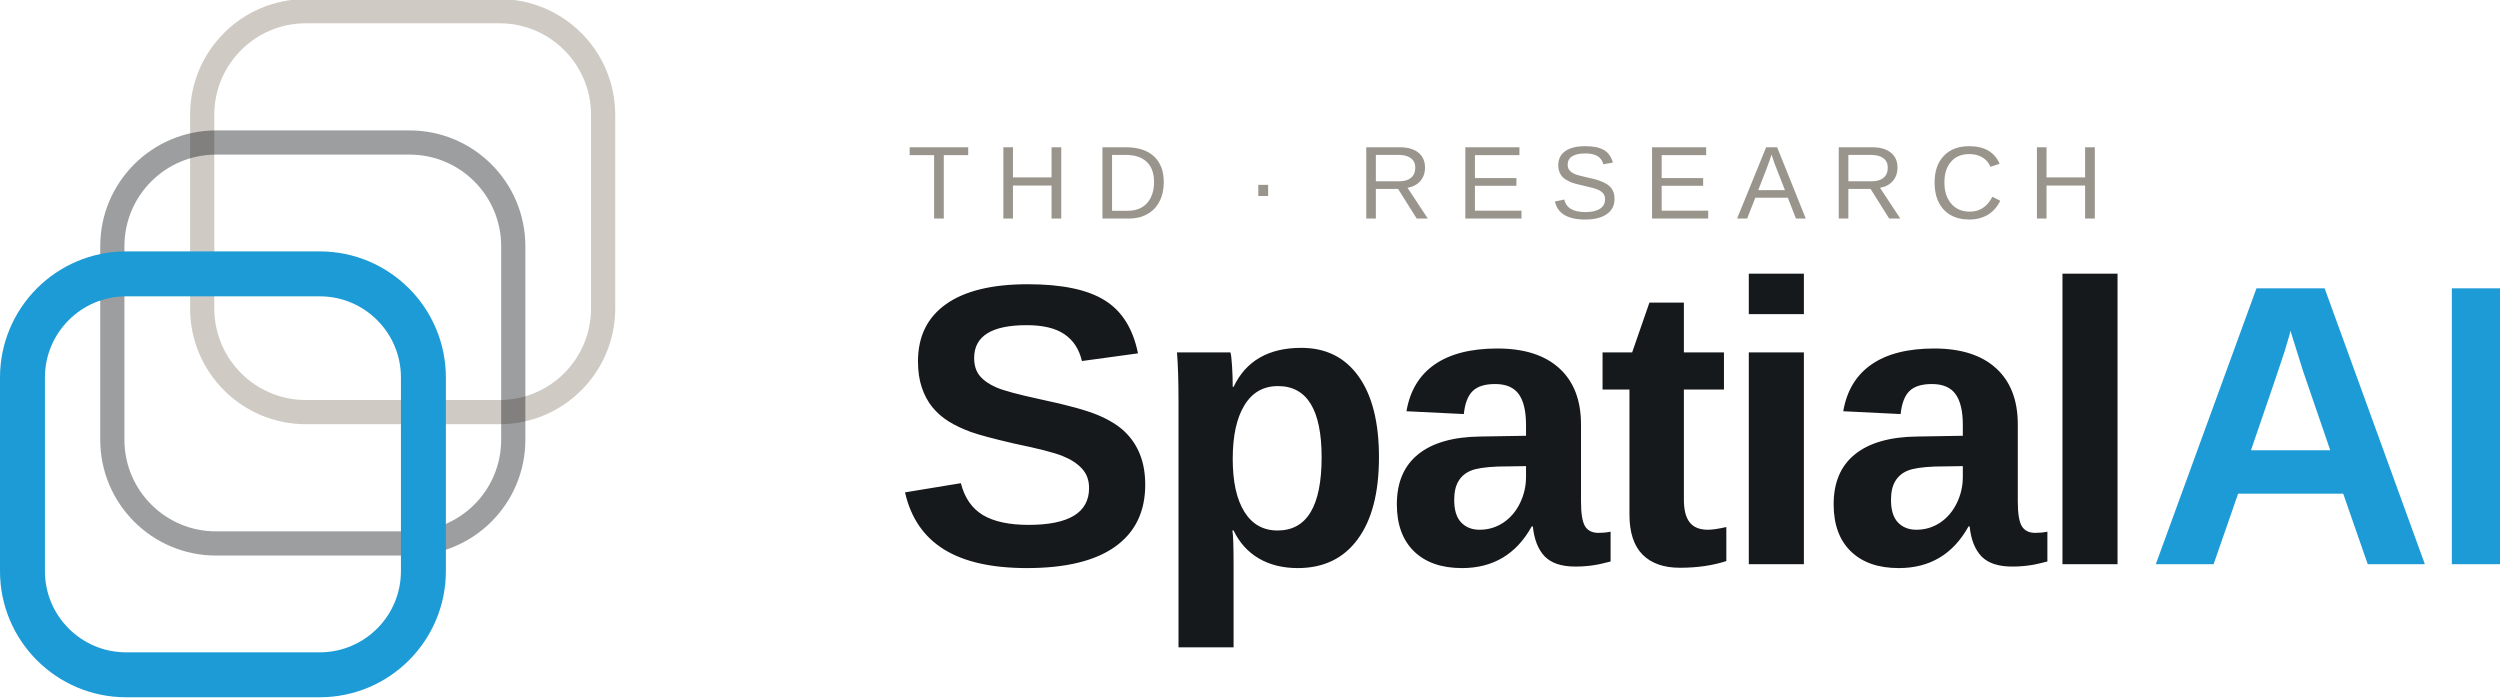
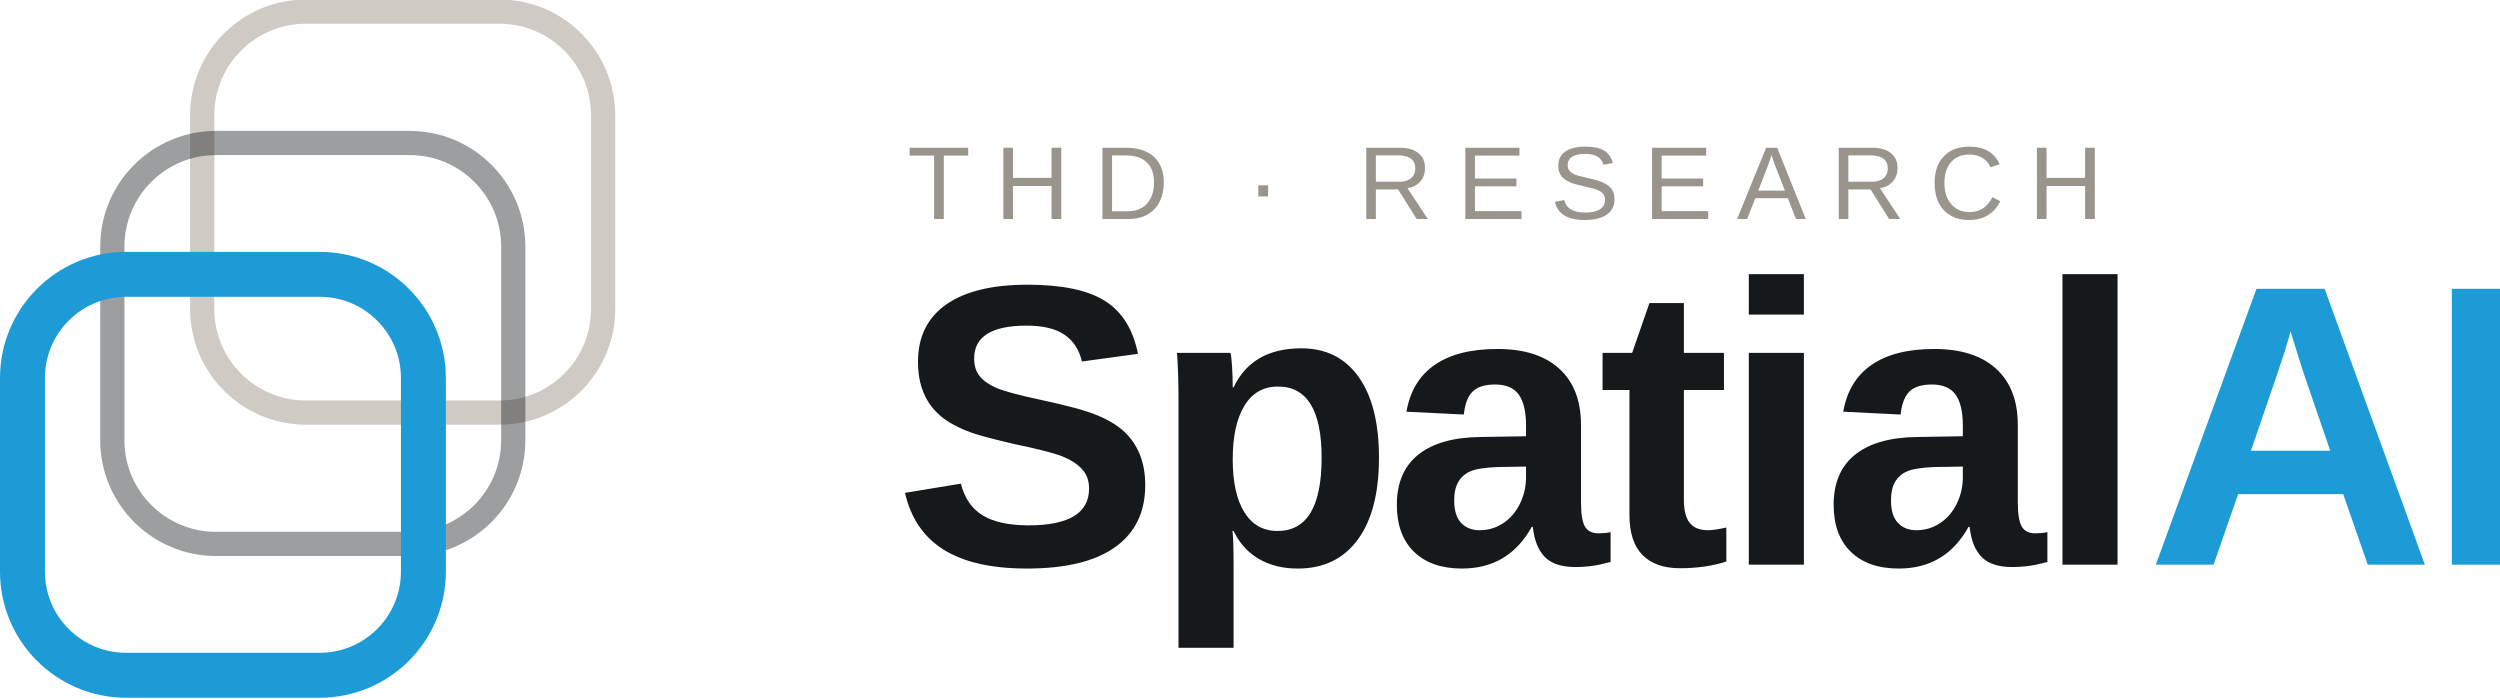
- <svg xmlns="http://www.w3.org/2000/svg" width="1100.987" height="307.475" viewBox="0 0 894.552 249.217" fill="none" version="1.1" id="svg4" xml:space="preserve">
+ <svg xmlns="http://www.w3.org/2000/svg" width="445.113" height="124.308" viewBox="0 0 361.654 100.755" fill="none" version="1.1" id="svg4">
  <defs id="defs4" />
-   <g id="g1" transform="matrix(2.4735,0,0,2.4735,-705.4113,-518.6753)">
-     <g transform="translate(264.4375,197.1875)" id="g3">
-       <rect x="50" y="14" width="58" height="58" rx="15" fill="none" stroke="#cfcbc4" stroke-width="3.5" id="rect1" />
-       <rect x="37" y="33" width="58" height="58" rx="15" fill="none" stroke="#16191c" stroke-width="3.5" opacity="0.42" id="rect2" />
-       <rect x="24" y="52" width="58" height="58" rx="15" fill="none" stroke="#1c9bd6" stroke-width="6.5" id="rect3" />
-     </g>
-     <text x="416.438" y="241.188" font-family="'Space Grotesk', 'Helvetica Neue', Arial, sans-serif" font-size="15px" letter-spacing="3.5" fill="#9a958c" style="text-transform:uppercase" id="text3">THD · RESEARCH</text>
-     <text x="414.438" y="291.188" font-family="'Space Grotesk', 'Helvetica Neue', Arial, sans-serif" font-weight="600" font-size="58px" letter-spacing="-1.5" fill="#16191c" id="text4">Spatial<tspan fill="#1c9bd6" id="tspan3">AI</tspan>
-     </text>
+   <g transform="translate(-20.75,-12.4375)" id="g3">
+     <rect x="50" y="14" width="58" height="58" rx="15" fill="none" stroke="#cfcbc4" stroke-width="3.5" id="rect1" />
+     <rect x="37" y="33" width="58" height="58" rx="15" fill="none" stroke="#16191c" stroke-width="3.5" opacity="0.42" id="rect2" />
+     <rect x="24" y="52" width="58" height="58" rx="15" fill="none" stroke="#1c9bd6" stroke-width="6.5" id="rect3" />
  </g>
+   <text x="131.25" y="31.562" font-family="'Space Grotesk', 'Helvetica Neue', Arial, sans-serif" font-size="15px" letter-spacing="3.5" fill="#9a958c" style="text-transform:uppercase" id="text3">THD · RESEARCH</text>
+   <text x="129.25" y="81.562" font-family="'Space Grotesk', 'Helvetica Neue', Arial, sans-serif" font-weight="600" font-size="58px" letter-spacing="-1.5" fill="#16191c" id="text4">Spatial<tspan fill="#1c9bd6" id="tspan3">AI</tspan>
+   </text>
</svg>
